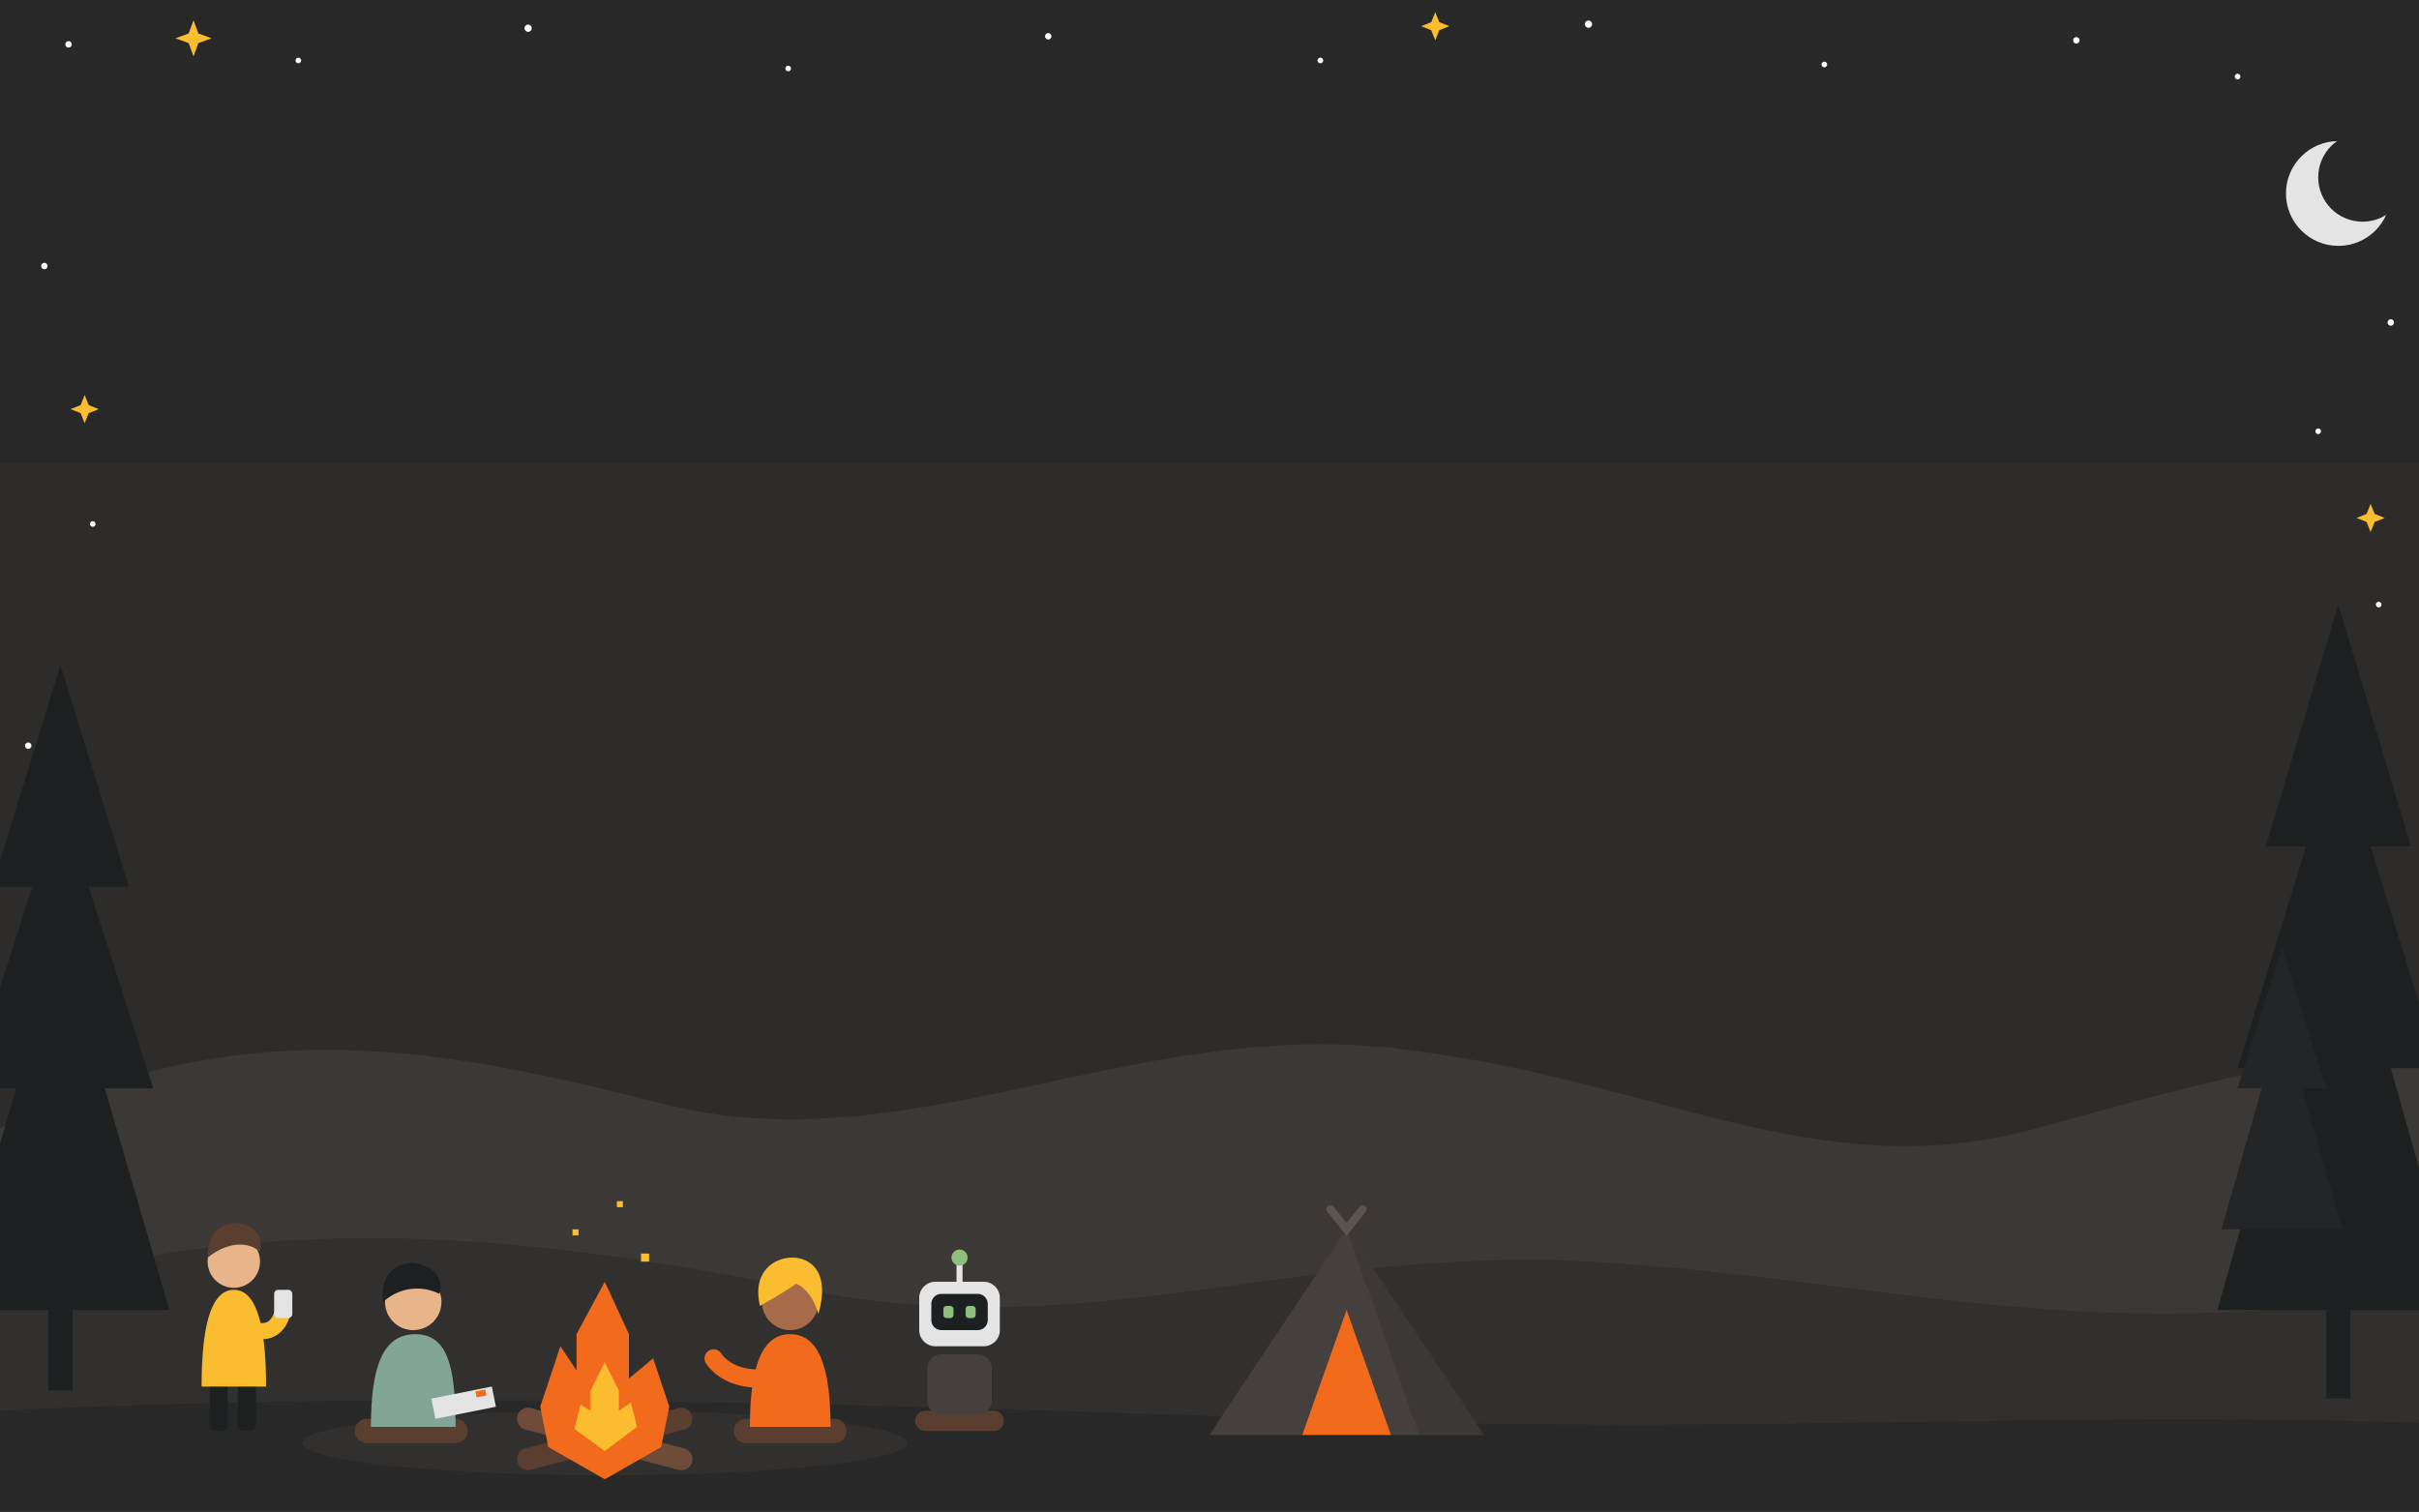
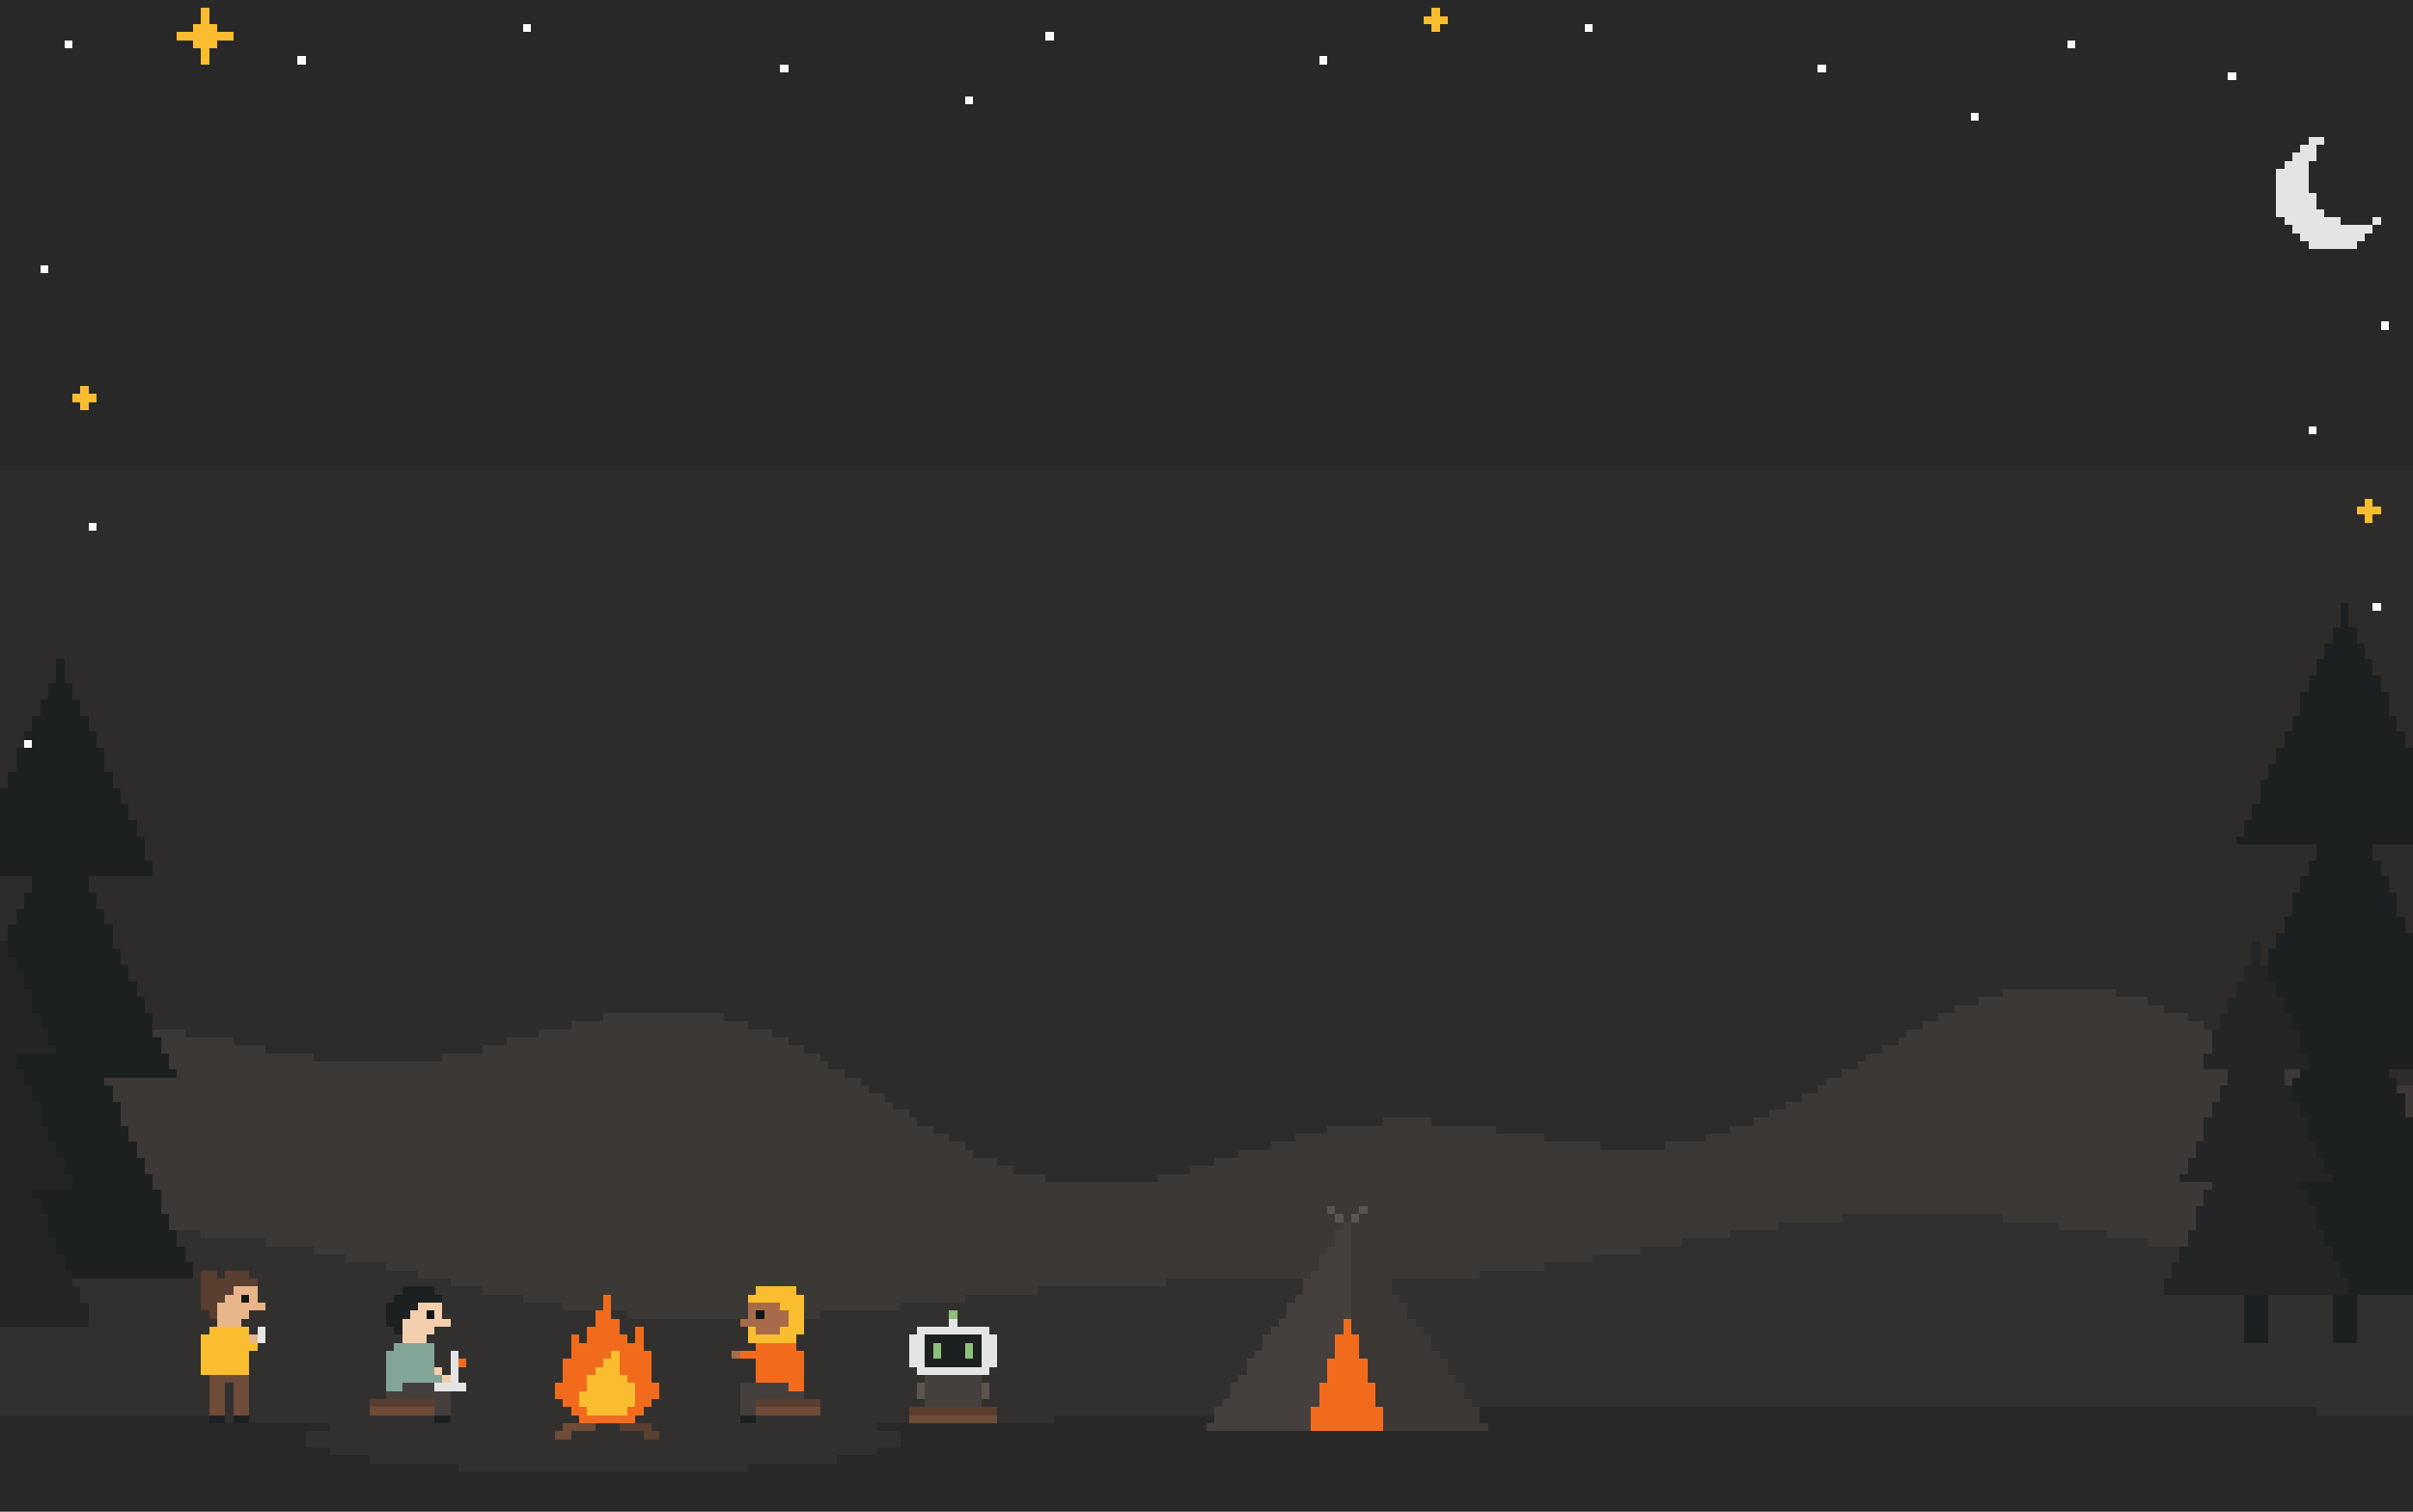
- <svg xmlns="http://www.w3.org/2000/svg" viewBox="0 0 1200 750" preserveAspectRatio="xMidYMid slice" role="img" aria-labelledby="t">
-   <rect width="1200" height="750" fill="#2E2C2B" />
-   <rect y="0" width="1200" height="230" fill="#282828" />
-   <circle cx="1160" cy="96" r="26" fill="#E4E4E4" />
-   <circle cx="1172" cy="88" r="22" fill="#282828" />
-   <g fill="#FFFFFF">
-     <circle cx="34" cy="22" r="1.6" />
-     <circle cx="148" cy="30" r="1.4" />
-     <circle cx="262" cy="14" r="1.8" />
-     <circle cx="391" cy="34" r="1.4" />
-     <circle cx="520" cy="18" r="1.6" />
-     <circle cx="655" cy="30" r="1.4" />
-     <circle cx="788" cy="12" r="1.8" />
-     <circle cx="905" cy="32" r="1.4" />
-     <circle cx="1030" cy="20" r="1.6" />
-     <circle cx="1110" cy="38" r="1.4" />
-     <circle cx="1186" cy="160" r="1.6" />
-     <circle cx="1150" cy="214" r="1.4" />
-     <circle cx="22" cy="132" r="1.6" />
-     <circle cx="46" cy="260" r="1.4" />
-     <circle cx="14" cy="370" r="1.6" />
-     <circle cx="1180" cy="300" r="1.4" />
+ <svg xmlns="http://www.w3.org/2000/svg" viewBox="0 0 300 188" preserveAspectRatio="xMidYMid slice" shape-rendering="crispEdges" role="img" aria-labelledby="t">
+   <style>.tw{animation:tw 7s ease-in-out infinite}.tw1{animation-duration:9s;animation-delay:-3s}.tw2{animation-duration:11s;animation-delay:-6s}@keyframes tw{0%,100%{opacity:1}50%{opacity:.45}}.f{opacity:0;animation:pf 1.2s steps(1,end) infinite}.f0{opacity:1}.f1{animation-delay:-.9s}.f2{animation-delay:-.6s}.f3{animation-delay:-.3s}@keyframes pf{0%{opacity:1}25%{opacity:0}100%{opacity:0}}.em{opacity:0;animation:emy 4.8s steps(8,end) infinite,emo 4.8s linear infinite}.em1{animation-delay:-1.6s}.em2{animation-delay:-3.2s}.em3{animation-delay:-2.4s}@keyframes emy{from{transform:translateY(0)}to{transform:translateY(-8px)}}@keyframes emo{0%{opacity:0}15%{opacity:1}70%{opacity:.8}100%{opacity:0}}.eo{animation:eo 5.6s steps(1,end) infinite}.ec{opacity:0;animation:ec 5.6s steps(1,end) infinite}@keyframes eo{0%{opacity:1}95%{opacity:0}98%{opacity:1}}@keyframes ec{0%{opacity:0}95%{opacity:1}98%{opacity:0}}.pu{animation:pu 3.2s steps(1,end) infinite}@keyframes pu{0%{opacity:1}50%{opacity:.35}}@media (prefers-reduced-motion:reduce){*{animation:none!important}.f,.ec,.wv1,.em{opacity:0}.f0,.eo,.wv0{opacity:1}}</style>
+   <g fill="#F3CFAE">
+     <rect x="52" y="162" width="3" height="1" />
+     <rect x="51" y="163" width="2" height="1" />
+     <rect x="54" y="163" width="1" height="1" />
+     <rect x="50" y="164" width="6" height="1" />
+     <rect x="50" y="165" width="4" height="1" />
+     <rect x="50" y="166" width="3" height="1" />
+     <rect x="54" y="170" width="1" height="1" />
+     <rect x="55" y="171" width="1" height="1" />
+   </g>
+   <g fill="#E8B48A">
+     <rect x="29" y="160" width="3" height="1" />
+     <rect x="28" y="161" width="2" height="1" />
+     <rect x="31" y="161" width="1" height="1" />
+     <rect x="27" y="162" width="6" height="1" />
+     <rect x="27" y="163" width="4" height="1" />
+     <rect x="27" y="164" width="3" height="1" />
+     <rect x="31" y="166" width="1" height="1" />
+   </g>
+   <g fill="#A86B4A">
+     <rect x="93" y="162" width="4" height="1" />
+     <rect x="93" y="163" width="1" height="1" />
+     <rect x="95" y="163" width="3" height="1" />
+     <rect x="92" y="164" width="6" height="1" />
+     <rect x="94" y="165" width="3" height="1" />
+     <rect x="91" y="168" width="1" height="1" />
+   </g>
+   <g fill="#282828">
+     <rect x="0" y="0" width="300" height="17" />
+     <rect x="0" y="17" width="287" height="1" />
+     <rect x="289" y="17" width="11" height="1" />
+     <rect x="0" y="18" width="286" height="1" />
+     <rect x="288" y="18" width="12" height="2" />
+     <rect x="0" y="19" width="285" height="1" />
+     <rect x="0" y="20" width="284" height="1" />
+     <rect x="287" y="20" width="13" height="4" />
+     <rect x="0" y="21" width="283" height="6" />
+     <rect x="288" y="24" width="12" height="2" />
+     <rect x="289" y="26" width="11" height="1" />
+     <rect x="0" y="27" width="284" height="1" />
+     <rect x="291" y="27" width="4" height="1" />
+     <rect x="296" y="27" width="4" height="1" />
+     <rect x="0" y="28" width="285" height="1" />
+     <rect x="295" y="28" width="5" height="1" />
+     <rect x="0" y="29" width="286" height="1" />
+     <rect x="294" y="29" width="6" height="1" />
+     <rect x="0" y="30" width="287" height="1" />
+     <rect x="293" y="30" width="7" height="1" />
+     <rect x="0" y="31" width="300" height="27" />
+     <rect x="184" y="175" width="104" height="1" />
+     <rect x="0" y="176" width="26" height="1" />
+     <rect x="131" y="176" width="20" height="1" />
+     <rect x="184" y="176" width="116" height="1" />
+     <rect x="0" y="177" width="41" height="1" />
+     <rect x="109" y="177" width="41" height="1" />
+     <rect x="185" y="177" width="115" height="1" />
+     <rect x="0" y="178" width="38" height="2" />
+     <rect x="112" y="178" width="188" height="2" />
+     <rect x="0" y="180" width="41" height="1" />
+     <rect x="109" y="180" width="191" height="1" />
+     <rect x="0" y="181" width="46" height="1" />
+     <rect x="104" y="181" width="196" height="1" />
+     <rect x="0" y="182" width="57" height="1" />
+     <rect x="93" y="182" width="207" height="1" />
+     <rect x="0" y="183" width="300" height="5" />
+   </g>
+   <g fill="#1D2021">
+     <rect x="291" y="75" width="1" height="3" />
+     <rect x="290" y="78" width="3" height="2" />
+     <rect x="289" y="80" width="5" height="2" />
+     <rect x="7" y="82" width="1" height="3" />
+     <rect x="288" y="82" width="7" height="2" />
+     <rect x="287" y="84" width="9" height="2" />
+     <rect x="6" y="85" width="3" height="2" />
+     <rect x="286" y="86" width="11" height="3" />
+     <rect x="5" y="87" width="5" height="2" />
+     <rect x="4" y="89" width="7" height="2" />
+     <rect x="285" y="89" width="13" height="2" />
+     <rect x="3" y="91" width="9" height="2" />
+     <rect x="284" y="91" width="15" height="2" />
+     <rect x="2" y="93" width="11" height="3" />
+     <rect x="283" y="93" width="17" height="2" />
+     <rect x="282" y="95" width="18" height="2" />
+     <rect x="1" y="96" width="13" height="2" />
+     <rect x="281" y="97" width="19" height="3" />
+     <rect x="0" y="98" width="15" height="2" />
+     <rect x="0" y="100" width="16" height="2" />
+     <rect x="280" y="100" width="20" height="2" />
+     <rect x="0" y="102" width="17" height="2" />
+     <rect x="279" y="102" width="21" height="2" />
+     <rect x="0" y="104" width="18" height="3" />
+     <rect x="278" y="104" width="22" height="1" />
+     <rect x="288" y="105" width="7" height="2" />
+     <rect x="0" y="107" width="19" height="2" />
+     <rect x="287" y="107" width="9" height="2" />
+     <rect x="4" y="109" width="7" height="2" />
+     <rect x="286" y="109" width="11" height="2" />
+     <rect x="3" y="111" width="9" height="2" />
+     <rect x="285" y="111" width="13" height="3" />
+     <rect x="2" y="113" width="11" height="2" />
+     <rect x="284" y="114" width="15" height="2" />
+     <rect x="1" y="115" width="13" height="3" />
+     <rect x="283" y="116" width="17" height="2" />
+     <rect x="1" y="118" width="14" height="1" />
+     <rect x="282" y="118" width="18" height="4" />
+     <rect x="2" y="119" width="13" height="1" />
+     <rect x="2" y="120" width="14" height="1" />
+     <rect x="3" y="121" width="13" height="1" />
+     <rect x="3" y="122" width="14" height="1" />
+     <rect x="283" y="122" width="17" height="2" />
+     <rect x="4" y="123" width="13" height="1" />
+     <rect x="4" y="124" width="14" height="2" />
+     <rect x="284" y="124" width="16" height="2" />
+     <rect x="5" y="126" width="14" height="2" />
+     <rect x="285" y="126" width="15" height="2" />
+     <rect x="6" y="128" width="13" height="1" />
+     <rect x="286" y="128" width="14" height="3" />
+     <rect x="6" y="129" width="14" height="1" />
+     <rect x="7" y="130" width="13" height="1" />
+     <rect x="2" y="131" width="19" height="2" />
+     <rect x="287" y="131" width="13" height="2" />
+     <rect x="3" y="133" width="19" height="1" />
+     <rect x="286" y="133" width="11" height="1" />
+     <rect x="3" y="134" width="10" height="1" />
+     <rect x="285" y="134" width="13" height="2" />
+     <rect x="4" y="135" width="10" height="2" />
+     <rect x="285" y="136" width="14" height="1" />
+     <rect x="5" y="137" width="10" height="3" />
+     <rect x="286" y="137" width="13" height="2" />
+     <rect x="287" y="139" width="13" height="3" />
+     <rect x="6" y="140" width="10" height="2" />
+     <rect x="7" y="142" width="10" height="2" />
+     <rect x="288" y="142" width="12" height="2" />
+     <rect x="8" y="144" width="10" height="2" />
+     <rect x="289" y="144" width="11" height="2" />
+     <rect x="9" y="146" width="10" height="2" />
+     <rect x="290" y="146" width="10" height="1" />
+     <rect x="286" y="147" width="14" height="1" />
+     <rect x="4" y="148" width="16" height="1" />
+     <rect x="287" y="148" width="13" height="2" />
+     <rect x="5" y="149" width="15" height="2" />
+     <rect x="288" y="150" width="12" height="3" />
+     <rect x="6" y="151" width="15" height="2" />
+     <rect x="6" y="153" width="16" height="1" />
+     <rect x="289" y="153" width="11" height="2" />
+     <rect x="7" y="154" width="15" height="1" />
+     <rect x="7" y="155" width="16" height="1" />
+     <rect x="290" y="155" width="10" height="2" />
+     <rect x="8" y="156" width="15" height="1" />
+     <rect x="8" y="157" width="16" height="1" />
+     <rect x="291" y="157" width="9" height="2" />
+     <rect x="9" y="158" width="15" height="1" />
+     <rect x="292" y="159" width="8" height="2" />
+     <rect x="50" y="160" width="4" height="1" />
+     <rect x="49" y="161" width="6" height="1" />
+     <rect x="279" y="161" width="3" height="6" />
+     <rect x="290" y="161" width="3" height="6" />
+     <rect x="48" y="162" width="4" height="1" />
+     <rect x="48" y="163" width="3" height="1" />
+     <rect x="48" y="164" width="2" height="1" />
+     <rect x="49" y="165" width="1" height="1" />
+     <rect x="115" y="166" width="7" height="4" />
+     <rect x="26" y="176" width="2" height="1" />
+     <rect x="29" y="176" width="2" height="1" />
+     <rect x="54" y="176" width="2" height="1" />
+     <rect x="92" y="176" width="2" height="1" />
+   </g>
+   <g fill="#2E2C2B">
+     <rect x="0" y="58" width="300" height="17" />
+     <rect x="0" y="75" width="291" height="3" />
+     <rect x="292" y="75" width="8" height="3" />
+     <rect x="0" y="78" width="290" height="2" />
+     <rect x="293" y="78" width="7" height="2" />
+     <rect x="0" y="80" width="289" height="2" />
+     <rect x="294" y="80" width="6" height="2" />
+     <rect x="0" y="82" width="7" height="3" />
+     <rect x="8" y="82" width="280" height="2" />
+     <rect x="295" y="82" width="5" height="2" />
+     <rect x="8" y="84" width="279" height="1" />
+     <rect x="296" y="84" width="4" height="2" />
+     <rect x="0" y="85" width="6" height="2" />
+     <rect x="9" y="85" width="278" height="1" />
+     <rect x="9" y="86" width="277" height="1" />
+     <rect x="297" y="86" width="3" height="3" />
+     <rect x="0" y="87" width="5" height="2" />
+     <rect x="10" y="87" width="276" height="2" />
+     <rect x="0" y="89" width="4" height="2" />
+     <rect x="11" y="89" width="274" height="2" />
+     <rect x="298" y="89" width="2" height="2" />
+     <rect x="0" y="91" width="3" height="2" />
+     <rect x="12" y="91" width="272" height="2" />
+     <rect x="299" y="91" width="1" height="2" />
+     <rect x="0" y="93" width="2" height="3" />
+     <rect x="13" y="93" width="270" height="2" />
+     <rect x="13" y="95" width="269" height="1" />
+     <rect x="0" y="96" width="1" height="2" />
+     <rect x="14" y="96" width="268" height="1" />
+     <rect x="14" y="97" width="267" height="1" />
+     <rect x="15" y="98" width="266" height="2" />
+     <rect x="16" y="100" width="264" height="2" />
+     <rect x="17" y="102" width="262" height="2" />
+     <rect x="18" y="104" width="260" height="1" />
+     <rect x="18" y="105" width="270" height="2" />
+     <rect x="295" y="105" width="5" height="2" />
+     <rect x="19" y="107" width="268" height="2" />
+     <rect x="296" y="107" width="4" height="2" />
+     <rect x="0" y="109" width="4" height="2" />
+     <rect x="11" y="109" width="275" height="2" />
+     <rect x="297" y="109" width="3" height="2" />
+     <rect x="0" y="111" width="3" height="2" />
+     <rect x="12" y="111" width="273" height="2" />
+     <rect x="298" y="111" width="2" height="3" />
+     <rect x="0" y="113" width="2" height="2" />
+     <rect x="13" y="113" width="272" height="1" />
+     <rect x="13" y="114" width="271" height="1" />
+     <rect x="299" y="114" width="1" height="2" />
+     <rect x="0" y="115" width="1" height="2" />
+     <rect x="14" y="115" width="270" height="1" />
+     <rect x="14" y="116" width="269" height="1" />
+     <rect x="14" y="117" width="266" height="1" />
+     <rect x="281" y="117" width="2" height="1" />
+     <rect x="15" y="118" width="265" height="2" />
+     <rect x="281" y="118" width="1" height="2" />
+     <rect x="16" y="120" width="263" height="2" />
+     <rect x="17" y="122" width="261" height="1" />
+     <rect x="17" y="123" width="232" height="1" />
+     <rect x="263" y="123" width="15" height="1" />
+     <rect x="18" y="124" width="228" height="1" />
+     <rect x="267" y="124" width="10" height="1" />
+     <rect x="18" y="125" width="225" height="1" />
+     <rect x="269" y="125" width="8" height="1" />
+     <rect x="19" y="126" width="56" height="1" />
+     <rect x="90" y="126" width="151" height="1" />
+     <rect x="272" y="126" width="4" height="1" />
+     <rect x="19" y="127" width="52" height="1" />
+     <rect x="93" y="127" width="146" height="1" />
+     <rect x="274" y="127" width="2" height="1" />
+     <rect x="23" y="128" width="44" height="1" />
+     <rect x="96" y="128" width="141" height="1" />
+     <rect x="29" y="129" width="34" height="1" />
+     <rect x="98" y="129" width="138" height="1" />
+     <rect x="33" y="130" width="27" height="1" />
+     <rect x="100" y="130" width="134" height="1" />
+     <rect x="39" y="131" width="16" height="1" />
+     <rect x="102" y="131" width="130" height="1" />
+     <rect x="103" y="132" width="128" height="1" />
+     <rect x="105" y="133" width="124" height="1" />
+     <rect x="297" y="133" width="3" height="1" />
+     <rect x="107" y="134" width="120" height="1" />
+     <rect x="298" y="134" width="2" height="1" />
+     <rect x="108" y="135" width="118" height="1" />
+     <rect x="110" y="136" width="114" height="1" />
+     <rect x="111" y="137" width="111" height="1" />
+     <rect x="113" y="138" width="107" height="1" />
+     <rect x="114" y="139" width="58" height="1" />
+     <rect x="178" y="139" width="40" height="1" />
+     <rect x="116" y="140" width="49" height="1" />
+     <rect x="186" y="140" width="29" height="1" />
+     <rect x="118" y="141" width="43" height="1" />
+     <rect x="192" y="141" width="20" height="1" />
+     <rect x="120" y="142" width="38" height="1" />
+     <rect x="199" y="142" width="8" height="1" />
+     <rect x="121" y="143" width="33" height="1" />
+     <rect x="124" y="144" width="27" height="1" />
+     <rect x="126" y="145" width="22" height="1" />
+     <rect x="130" y="146" width="14" height="1" />
+   </g>
+   <g fill="#232526">
+     <rect x="0" y="117" width="1" height="2" />
+     <rect x="280" y="117" width="1" height="3" />
+     <rect x="0" y="119" width="2" height="2" />
+     <rect x="279" y="120" width="3" height="2" />
+     <rect x="0" y="121" width="3" height="2" />
+     <rect x="278" y="122" width="5" height="2" />
+     <rect x="0" y="123" width="4" height="3" />
+     <rect x="277" y="124" width="7" height="2" />
+     <rect x="0" y="126" width="5" height="2" />
+     <rect x="276" y="126" width="9" height="2" />
+     <rect x="0" y="128" width="6" height="2" />
+     <rect x="275" y="128" width="11" height="3" />
+     <rect x="0" y="130" width="7" height="1" />
+     <rect x="0" y="131" width="2" height="2" />
+     <rect x="274" y="131" width="13" height="2" />
+     <rect x="0" y="133" width="3" height="2" />
+     <rect x="277" y="133" width="7" height="2" />
+     <rect x="0" y="135" width="4" height="2" />
+     <rect x="276" y="135" width="9" height="2" />
+     <rect x="0" y="137" width="5" height="3" />
+     <rect x="275" y="137" width="11" height="2" />
+     <rect x="274" y="139" width="13" height="3" />
+     <rect x="0" y="140" width="6" height="2" />
+     <rect x="0" y="142" width="7" height="2" />
+     <rect x="273" y="142" width="15" height="2" />
+     <rect x="0" y="144" width="8" height="2" />
+     <rect x="272" y="144" width="17" height="2" />
+     <rect x="0" y="146" width="9" height="2" />
+     <rect x="271" y="146" width="19" height="1" />
+     <rect x="275" y="147" width="11" height="1" />
+     <rect x="0" y="148" width="4" height="1" />
+     <rect x="274" y="148" width="13" height="2" />
+     <rect x="0" y="149" width="5" height="2" />
+     <rect x="273" y="150" width="15" height="3" />
+     <rect x="0" y="151" width="6" height="3" />
+     <rect x="272" y="153" width="17" height="2" />
+     <rect x="0" y="154" width="7" height="2" />
+     <rect x="271" y="155" width="19" height="2" />
+     <rect x="0" y="156" width="8" height="2" />
+     <rect x="270" y="157" width="21" height="2" />
+     <rect x="0" y="158" width="9" height="2" />
+     <rect x="269" y="159" width="23" height="2" />
+     <rect x="0" y="160" width="10" height="2" />
+     <rect x="0" y="162" width="11" height="3" />
+   </g>
+   <g fill="#5A3E30">
+     <rect x="25" y="158" width="2" height="1" />
+     <rect x="28" y="158" width="3" height="1" />
+     <rect x="25" y="159" width="7" height="1" />
+     <rect x="25" y="160" width="4" height="1" />
+     <rect x="25" y="161" width="3" height="1" />
+     <rect x="25" y="162" width="2" height="1" />
+     <rect x="26" y="163" width="1" height="1" />
+     <rect x="69" y="173" width="2" height="1" />
+     <rect x="46" y="174" width="8" height="1" />
+     <rect x="70" y="174" width="4" height="1" />
+     <rect x="94" y="174" width="8" height="1" />
+     <rect x="72" y="175" width="3" height="1" />
+     <rect x="113" y="175" width="11" height="1" />
+     <rect x="75" y="176" width="3" height="1" />
+     <rect x="77" y="177" width="4" height="1" />
+     <rect x="80" y="178" width="2" height="1" />
  </g>
  <g fill="#FABD2F">
-     <path d="M96 10l2.4 6.6 6.6 2.4-6.6 2.4L96 28l-2.4-6.6-6.6-2.4 6.6-2.4z" />
-     <path d="M712 6l2 5 5 2-5 2-2 5-2-5-5-2 5-2z" />
-     <path d="M42 196l2 5 5 2-5 2-2 5-2-5-5-2 5-2z" />
-     <path d="M1176 250l2 5 5 2-5 2-2 5-2-5-5-2 5-2z" />
-   </g>
-   <path d="M0 560 C120 500 220 520 330 548 C450 578 560 506 690 520 C820 534 900 590 1010 560 C1090 538 1150 520 1200 528 V750 H0Z" fill="#3C3836" />
-   <path d="M0 640 C140 600 260 612 400 640 C540 668 640 618 790 626 C930 634 1040 670 1200 640 V750 H0Z" fill="#32302F" />
-   <path d="M0 700 C200 690 420 696 640 704 C860 712 1020 700 1200 706 V750 H0Z" fill="#282828" />
-   <g fill="#1D2021">
-     <path d="M30 330 L64 440 H44 L76 540 H52 L84 650 H-24 L8 540 H-16 L16 440 H-4Z" />
-     <rect x="24" y="650" width="12" height="40" />
-   </g>
-   <g fill="#1D2021">
-     <path d="M1160 300 L1196 420 H1176 L1210 530 H1186 L1220 650 H1100 L1134 530 H1110 L1144 420 H1124Z" />
-     <rect x="1154" y="650" width="12" height="44" />
-     <path d="M1132 470 L1154 540 H1142 L1162 610 H1102 L1122 540 H1110Z" fill="#232526" />
-   </g>
-   <g>
-     <path d="M600 712 L668 610 L736 712Z" fill="#45403D" />
-     <path d="M668 610 L736 712 H704Z" fill="#3C3836" />
-     <path d="M668 650 L690 712 H646Z" fill="#F26B1D" />
-     <path d="M660 600 L668 610 L676 600" fill="none" stroke="#5C544E" stroke-width="4" stroke-linecap="round" />
-   </g>
-   <ellipse cx="300" cy="716" rx="150" ry="16" fill="#32302F" />
-   <g stroke-linecap="round">
-     <path d="M262 724l76-20" stroke="#5A3E30" stroke-width="11" />
-     <path d="M262 704l76 20" stroke="#6E4C39" stroke-width="11" />
-   </g>
-   <path d="M300 636 l12 26 v22 l12-10 l8 24 -4 20 -28 16 -28-16 -4-20 10-30 8 12 v-18z" fill="#F26B1D" />
-   <path d="M300 676 l7 14 v10 l6-4 3 12 -16 12 -15-11 3-12 5 3 v-10z" fill="#FABD2F" />
-   <g fill="#FABD2F">
-     <rect x="318" y="622" width="4" height="4" />
-     <rect x="284" y="610" width="3" height="3" />
-     <rect x="306" y="596" width="3" height="3" />
-   </g>
-   <g>
-     <rect x="176" y="704" width="56" height="12" rx="6" fill="#5A3E30" />
-     <path d="M184 708c0-30 6-46 22-46s20 16 20 46z" fill="#83A598" />
-     <circle cx="205" cy="646" r="14" fill="#E8B48A" />
-     <path d="M190 646c-2-14 8-21 17-19 10 2 13 9 11 15-8-4-19-4-28 4z" fill="#1D2021" />
-     <path d="M214 694 l30 -6 l2 10 -30 6z" fill="#E4E4E4" />
-     <rect x="236" y="690" width="5" height="3" fill="#F26B1D" transform="rotate(-11 238 691)" />
-   </g>
-   <g>
-     <rect x="364" y="704" width="56" height="12" rx="6" fill="#5A3E30" />
-     <path d="M372 708c0-30 6-46 20-46s20 16 20 46z" fill="#F26B1D" />
-     <path d="M376 684c-10 0-18-4-22-10" stroke="#F26B1D" stroke-width="9" stroke-linecap="round" fill="none" />
-     <circle cx="392" cy="646" r="14" fill="#A86B4A" />
-     <path d="M377 648c-4-17 7-24 16-24s19 7 13 28c-2-7-6-13-11-15-6 4-11 7-18 11z" fill="#FABD2F" />
-   </g>
-   <g>
-     <rect x="104" y="680" width="9" height="30" rx="3" fill="#1D2021" />
-     <rect x="118" y="680" width="9" height="30" rx="3" fill="#1D2021" />
-     <path d="M100 688c0-34 6-48 16-48s16 14 16 48z" fill="#FABD2F" />
-     <path d="M126 660c8 2 12 -2 14 -8" stroke="#FABD2F" stroke-width="8" stroke-linecap="round" fill="none" />
-     <rect x="136" y="640" width="9" height="14" rx="2" fill="#E4E4E4" />
-     <circle cx="116" cy="626" r="13" fill="#E8B48A" />
-     <path d="M103 624c0-12 6-17 14-17s14 6 12 14c-6-5-16-5-26 3z" fill="#5A3E30" />
-   </g>
-   <g>
-     <rect x="454" y="700" width="44" height="10" rx="5" fill="#5A3E30" />
-     <rect x="460" y="672" width="32" height="30" rx="7" fill="#45403D" />
-     <rect x="456" y="636" width="40" height="32" rx="8" fill="#E4E4E4" />
-     <rect x="462" y="642" width="28" height="18" rx="5" fill="#1D2021" />
-     <rect x="468" y="648" width="5" height="6" rx="1.5" fill="#8EC07C" />
-     <rect x="479" y="648" width="5" height="6" rx="1.5" fill="#8EC07C" />
-     <path d="M476 636v-10" stroke="#E4E4E4" stroke-width="3" stroke-linecap="round" />
-     <circle cx="476" cy="624" r="4" fill="#8EC07C" />
-   </g>
+     <rect x="94" y="160" width="5" height="1" />
+     <rect x="93" y="161" width="7" height="1" />
+     <rect x="97" y="162" width="3" height="1" />
+     <rect x="98" y="163" width="2" height="2" />
+     <rect x="26" y="165" width="5" height="1" />
+     <rect x="93" y="165" width="1" height="1" />
+     <rect x="97" y="165" width="3" height="1" />
+     <rect x="25" y="166" width="6" height="1" />
+     <rect x="93" y="166" width="6" height="1" />
+     <rect x="25" y="167" width="7" height="1" />
+     <rect x="25" y="168" width="6" height="3" />
+   </g>
+   <g fill="#32302F">
+     <rect x="229" y="151" width="20" height="1" />
+     <rect x="221" y="152" width="35" height="1" />
+     <rect x="22" y="153" width="3" height="1" />
+     <rect x="215" y="153" width="47" height="1" />
+     <rect x="22" y="154" width="11" height="1" />
+     <rect x="209" y="154" width="58" height="1" />
+     <rect x="23" y="155" width="16" height="1" />
+     <rect x="204" y="155" width="67" height="1" />
+     <rect x="23" y="156" width="20" height="1" />
+     <rect x="198" y="156" width="73" height="1" />
+     <rect x="24" y="157" width="24" height="1" />
+     <rect x="192" y="157" width="78" height="1" />
+     <rect x="24" y="158" width="1" height="1" />
+     <rect x="27" y="158" width="1" height="1" />
+     <rect x="31" y="158" width="21" height="1" />
+     <rect x="184" y="158" width="86" height="1" />
+     <rect x="9" y="159" width="16" height="1" />
+     <rect x="32" y="159" width="24" height="1" />
+     <rect x="145" y="159" width="17" height="1" />
+     <rect x="173" y="159" width="96" height="2" />
+     <rect x="10" y="160" width="15" height="2" />
+     <rect x="32" y="160" width="18" height="1" />
+     <rect x="54" y="160" width="6" height="1" />
+     <rect x="129" y="160" width="33" height="1" />
+     <rect x="32" y="161" width="17" height="1" />
+     <rect x="55" y="161" width="10" height="1" />
+     <rect x="120" y="161" width="41" height="1" />
+     <rect x="174" y="161" width="105" height="1" />
+     <rect x="282" y="161" width="8" height="6" />
+     <rect x="293" y="161" width="7" height="6" />
+     <rect x="11" y="162" width="14" height="1" />
+     <rect x="33" y="162" width="15" height="1" />
+     <rect x="55" y="162" width="15" height="1" />
+     <rect x="112" y="162" width="48" height="1" />
+     <rect x="175" y="162" width="104" height="2" />
+     <rect x="11" y="163" width="15" height="1" />
+     <rect x="31" y="163" width="17" height="1" />
+     <rect x="55" y="163" width="23" height="1" />
+     <rect x="102" y="163" width="58" height="1" />
+     <rect x="11" y="164" width="16" height="1" />
+     <rect x="30" y="164" width="18" height="1" />
+     <rect x="56" y="164" width="36" height="1" />
+     <rect x="100" y="164" width="18" height="1" />
+     <rect x="119" y="164" width="40" height="1" />
+     <rect x="176" y="164" width="103" height="1" />
+     <rect x="0" y="165" width="26" height="1" />
+     <rect x="31" y="165" width="1" height="1" />
+     <rect x="33" y="165" width="16" height="1" />
+     <rect x="54" y="165" width="39" height="1" />
+     <rect x="100" y="165" width="14" height="1" />
+     <rect x="123" y="165" width="35" height="1" />
+     <rect x="177" y="165" width="102" height="1" />
+     <rect x="0" y="166" width="25" height="5" />
+     <rect x="33" y="166" width="17" height="1" />
+     <rect x="53" y="166" width="40" height="1" />
+     <rect x="99" y="166" width="14" height="2" />
+     <rect x="124" y="166" width="33" height="2" />
+     <rect x="178" y="166" width="101" height="1" />
+     <rect x="32" y="167" width="17" height="1" />
+     <rect x="54" y="167" width="40" height="1" />
+     <rect x="178" y="167" width="122" height="1" />
+     <rect x="31" y="168" width="17" height="6" />
+     <rect x="54" y="168" width="2" height="2" />
+     <rect x="57" y="168" width="34" height="1" />
+     <rect x="100" y="168" width="13" height="2" />
+     <rect x="124" y="168" width="32" height="1" />
+     <rect x="179" y="168" width="121" height="1" />
+     <rect x="58" y="169" width="36" height="1" />
+     <rect x="124" y="169" width="31" height="1" />
+     <rect x="180" y="169" width="120" height="2" />
+     <rect x="55" y="170" width="1" height="1" />
+     <rect x="57" y="170" width="37" height="2" />
+     <rect x="100" y="170" width="14" height="1" />
+     <rect x="123" y="170" width="32" height="1" />
+     <rect x="0" y="171" width="26" height="5" />
+     <rect x="100" y="171" width="15" height="1" />
+     <rect x="122" y="171" width="32" height="1" />
+     <rect x="181" y="171" width="119" height="1" />
+     <rect x="28" y="172" width="1" height="5" />
+     <rect x="58" y="172" width="34" height="1" />
+     <rect x="100" y="172" width="14" height="2" />
+     <rect x="123" y="172" width="30" height="2" />
+     <rect x="182" y="172" width="118" height="2" />
+     <rect x="56" y="173" width="13" height="1" />
+     <rect x="71" y="173" width="9" height="1" />
+     <rect x="82" y="173" width="10" height="1" />
+     <rect x="31" y="174" width="15" height="2" />
+     <rect x="56" y="174" width="14" height="1" />
+     <rect x="74" y="174" width="3" height="1" />
+     <rect x="81" y="174" width="11" height="1" />
+     <rect x="102" y="174" width="13" height="1" />
+     <rect x="122" y="174" width="30" height="1" />
+     <rect x="183" y="174" width="117" height="1" />
+     <rect x="56" y="175" width="16" height="2" />
+     <rect x="78" y="175" width="14" height="2" />
+     <rect x="102" y="175" width="11" height="1" />
+     <rect x="124" y="175" width="27" height="1" />
+     <rect x="288" y="175" width="12" height="1" />
+     <rect x="31" y="176" width="23" height="1" />
+     <rect x="94" y="176" width="19" height="1" />
+     <rect x="124" y="176" width="7" height="1" />
+     <rect x="41" y="177" width="29" height="1" />
+     <rect x="74" y="177" width="3" height="1" />
+     <rect x="81" y="177" width="28" height="1" />
+     <rect x="38" y="178" width="31" height="1" />
+     <rect x="71" y="178" width="9" height="1" />
+     <rect x="82" y="178" width="30" height="1" />
+     <rect x="38" y="179" width="74" height="1" />
+     <rect x="41" y="180" width="68" height="1" />
+     <rect x="46" y="181" width="58" height="1" />
+     <rect x="57" y="182" width="36" height="1" />
+   </g>
+   <g fill="#E4E4E4">
+     <rect x="287" y="17" width="2" height="1" />
+     <rect x="286" y="18" width="2" height="1" />
+     <rect x="285" y="19" width="3" height="1" />
+     <rect x="284" y="20" width="3" height="1" />
+     <rect x="283" y="21" width="4" height="3" />
+     <rect x="283" y="24" width="5" height="2" />
+     <rect x="283" y="26" width="6" height="1" />
+     <rect x="284" y="27" width="7" height="1" />
+     <rect x="295" y="27" width="1" height="1" />
+     <rect x="285" y="28" width="10" height="1" />
+     <rect x="286" y="29" width="8" height="1" />
+     <rect x="287" y="30" width="6" height="1" />
+     <rect x="118" y="164" width="1" height="1" />
+     <rect x="32" y="165" width="1" height="2" />
+     <rect x="114" y="165" width="9" height="1" />
+     <rect x="113" y="166" width="2" height="4" />
+     <rect x="122" y="166" width="2" height="4" />
+     <rect x="56" y="168" width="1" height="4" />
+     <rect x="114" y="170" width="9" height="1" />
+     <rect x="54" y="172" width="4" height="1" />
+   </g>
+   <g fill="#3C3836">
+     <rect x="249" y="123" width="14" height="1" />
+     <rect x="246" y="124" width="21" height="1" />
+     <rect x="243" y="125" width="26" height="1" />
+     <rect x="75" y="126" width="15" height="1" />
+     <rect x="241" y="126" width="31" height="1" />
+     <rect x="71" y="127" width="22" height="1" />
+     <rect x="239" y="127" width="35" height="1" />
+     <rect x="19" y="128" width="4" height="1" />
+     <rect x="67" y="128" width="29" height="1" />
+     <rect x="237" y="128" width="38" height="1" />
+     <rect x="20" y="129" width="9" height="1" />
+     <rect x="63" y="129" width="35" height="1" />
+     <rect x="236" y="129" width="39" height="1" />
+     <rect x="20" y="130" width="13" height="1" />
+     <rect x="60" y="130" width="40" height="1" />
+     <rect x="234" y="130" width="41" height="1" />
+     <rect x="21" y="131" width="18" height="1" />
+     <rect x="55" y="131" width="47" height="1" />
+     <rect x="232" y="131" width="42" height="1" />
+     <rect x="21" y="132" width="82" height="1" />
+     <rect x="231" y="132" width="43" height="1" />
+     <rect x="22" y="133" width="83" height="1" />
+     <rect x="229" y="133" width="48" height="1" />
+     <rect x="284" y="133" width="2" height="1" />
+     <rect x="13" y="134" width="94" height="1" />
+     <rect x="227" y="134" width="50" height="1" />
+     <rect x="284" y="134" width="1" height="1" />
+     <rect x="14" y="135" width="94" height="1" />
+     <rect x="226" y="135" width="50" height="1" />
+     <rect x="298" y="135" width="2" height="1" />
+     <rect x="14" y="136" width="96" height="1" />
+     <rect x="224" y="136" width="52" height="1" />
+     <rect x="299" y="136" width="1" height="3" />
+     <rect x="15" y="137" width="96" height="1" />
+     <rect x="222" y="137" width="53" height="1" />
+     <rect x="15" y="138" width="98" height="1" />
+     <rect x="220" y="138" width="55" height="1" />
+     <rect x="15" y="139" width="99" height="1" />
+     <rect x="172" y="139" width="6" height="1" />
+     <rect x="218" y="139" width="56" height="1" />
+     <rect x="16" y="140" width="100" height="1" />
+     <rect x="165" y="140" width="21" height="1" />
+     <rect x="215" y="140" width="59" height="1" />
+     <rect x="16" y="141" width="102" height="1" />
+     <rect x="161" y="141" width="31" height="1" />
+     <rect x="212" y="141" width="62" height="1" />
+     <rect x="17" y="142" width="103" height="1" />
+     <rect x="158" y="142" width="41" height="1" />
+     <rect x="207" y="142" width="66" height="1" />
+     <rect x="17" y="143" width="104" height="1" />
+     <rect x="154" y="143" width="119" height="1" />
+     <rect x="18" y="144" width="106" height="1" />
+     <rect x="151" y="144" width="121" height="1" />
+     <rect x="18" y="145" width="108" height="1" />
+     <rect x="148" y="145" width="124" height="1" />
+     <rect x="19" y="146" width="111" height="1" />
+     <rect x="144" y="146" width="127" height="1" />
+     <rect x="19" y="147" width="256" height="1" />
+     <rect x="20" y="148" width="254" height="2" />
+     <rect x="20" y="150" width="145" height="1" />
+     <rect x="166" y="150" width="3" height="1" />
+     <rect x="170" y="150" width="103" height="1" />
+     <rect x="21" y="151" width="145" height="1" />
+     <rect x="167" y="151" width="1" height="1" />
+     <rect x="169" y="151" width="60" height="1" />
+     <rect x="249" y="151" width="24" height="1" />
+     <rect x="21" y="152" width="146" height="1" />
+     <rect x="168" y="152" width="53" height="1" />
+     <rect x="256" y="152" width="17" height="1" />
+     <rect x="25" y="153" width="141" height="1" />
+     <rect x="168" y="153" width="47" height="1" />
+     <rect x="262" y="153" width="10" height="1" />
+     <rect x="33" y="154" width="133" height="1" />
+     <rect x="168" y="154" width="41" height="1" />
+     <rect x="267" y="154" width="5" height="1" />
+     <rect x="39" y="155" width="126" height="1" />
+     <rect x="168" y="155" width="36" height="1" />
+     <rect x="43" y="156" width="121" height="1" />
+     <rect x="168" y="156" width="30" height="1" />
+     <rect x="48" y="157" width="116" height="1" />
+     <rect x="168" y="157" width="24" height="1" />
+     <rect x="52" y="158" width="111" height="1" />
+     <rect x="168" y="158" width="16" height="1" />
+     <rect x="56" y="159" width="89" height="1" />
+     <rect x="168" y="159" width="5" height="2" />
+     <rect x="60" y="160" width="34" height="1" />
+     <rect x="99" y="160" width="30" height="1" />
+     <rect x="65" y="161" width="28" height="1" />
+     <rect x="100" y="161" width="20" height="1" />
+     <rect x="168" y="161" width="6" height="1" />
+     <rect x="70" y="162" width="23" height="1" />
+     <rect x="100" y="162" width="12" height="1" />
+     <rect x="168" y="162" width="7" height="2" />
+     <rect x="78" y="163" width="15" height="1" />
+     <rect x="100" y="163" width="2" height="1" />
+     <rect x="168" y="164" width="8" height="1" />
+     <rect x="168" y="165" width="9" height="1" />
+     <rect x="169" y="166" width="9" height="2" />
+     <rect x="169" y="168" width="10" height="1" />
+     <rect x="170" y="169" width="10" height="2" />
+     <rect x="170" y="171" width="11" height="1" />
+     <rect x="171" y="172" width="11" height="2" />
+     <rect x="171" y="174" width="12" height="1" />
+     <rect x="172" y="175" width="12" height="2" />
+     <rect x="172" y="177" width="13" height="1" />
+   </g>
+   <g fill="#5C544E">
+     <rect x="165" y="150" width="1" height="1" />
+     <rect x="169" y="150" width="1" height="1" />
+     <rect x="166" y="151" width="1" height="1" />
+     <rect x="168" y="151" width="1" height="1" />
+     <rect x="114" y="172" width="1" height="2" />
+     <rect x="122" y="172" width="1" height="2" />
+   </g>
+   <g fill="#45403D">
+     <rect x="167" y="152" width="1" height="1" />
+     <rect x="166" y="153" width="2" height="2" />
+     <rect x="165" y="155" width="3" height="1" />
+     <rect x="164" y="156" width="4" height="2" />
+     <rect x="163" y="158" width="5" height="1" />
+     <rect x="162" y="159" width="6" height="2" />
+     <rect x="161" y="161" width="7" height="1" />
+     <rect x="160" y="162" width="8" height="2" />
+     <rect x="159" y="164" width="8" height="1" />
+     <rect x="158" y="165" width="9" height="1" />
+     <rect x="157" y="166" width="9" height="2" />
+     <rect x="156" y="168" width="10" height="1" />
+     <rect x="155" y="169" width="10" height="2" />
+     <rect x="115" y="171" width="7" height="4" />
+     <rect x="154" y="171" width="11" height="1" />
+     <rect x="50" y="172" width="4" height="1" />
+     <rect x="92" y="172" width="6" height="1" />
+     <rect x="153" y="172" width="11" height="2" />
+     <rect x="48" y="173" width="8" height="1" />
+     <rect x="92" y="173" width="8" height="1" />
+     <rect x="54" y="174" width="2" height="2" />
+     <rect x="92" y="174" width="2" height="2" />
+     <rect x="152" y="174" width="12" height="1" />
+     <rect x="151" y="175" width="12" height="2" />
+     <rect x="150" y="177" width="13" height="1" />
+   </g>
+   <g fill="#12151A">
+     <rect x="30" y="161" width="1" height="1" />
+     <rect x="53" y="163" width="1" height="1" />
+     <rect x="94" y="163" width="1" height="1" />
+   </g>
+   <g fill="#F26B1D">
+     <rect x="167" y="164" width="1" height="2" />
+     <rect x="166" y="166" width="3" height="3" />
+     <rect x="94" y="167" width="5" height="1" />
+     <rect x="92" y="168" width="8" height="1" />
+     <rect x="57" y="169" width="1" height="1" />
+     <rect x="94" y="169" width="6" height="3" />
+     <rect x="165" y="169" width="5" height="3" />
+     <rect x="98" y="172" width="2" height="1" />
+     <rect x="164" y="172" width="7" height="3" />
+     <rect x="163" y="175" width="9" height="3" />
+   </g>
+   <g fill="#83A598">
+     <rect x="49" y="167" width="5" height="1" />
+     <rect x="48" y="168" width="6" height="3" />
+     <rect x="48" y="171" width="7" height="1" />
+     <rect x="48" y="172" width="2" height="1" />
+   </g>
+   <g fill="#6E4C39">
+     <rect x="26" y="171" width="5" height="1" />
+     <rect x="26" y="172" width="2" height="4" />
+     <rect x="29" y="172" width="2" height="4" />
+     <rect x="80" y="173" width="2" height="1" />
+     <rect x="77" y="174" width="4" height="1" />
+     <rect x="46" y="175" width="8" height="1" />
+     <rect x="75" y="175" width="3" height="1" />
+     <rect x="94" y="175" width="8" height="1" />
+     <rect x="72" y="176" width="3" height="1" />
+     <rect x="113" y="176" width="11" height="1" />
+     <rect x="70" y="177" width="4" height="1" />
+     <rect x="69" y="178" width="2" height="1" />
+   </g>
+   <g class="tw tw0">
+     <g fill="#F8FAFC">
+       <rect x="197" y="3" width="1" height="1" />
+       <rect x="8" y="5" width="1" height="1" />
+       <rect x="97" y="8" width="1" height="1" />
+       <rect x="277" y="9" width="1" height="1" />
+       <rect x="5" y="33" width="1" height="1" />
+       <rect x="295" y="75" width="1" height="1" />
+     </g>
+   </g>
+   <g class="tw tw1">
+     <g fill="#F8FAFC">
+       <rect x="130" y="4" width="1" height="1" />
+       <rect x="37" y="7" width="1" height="1" />
+       <rect x="226" y="8" width="1" height="1" />
+       <rect x="120" y="12" width="1" height="1" />
+       <rect x="296" y="40" width="1" height="1" />
+       <rect x="11" y="65" width="1" height="1" />
+     </g>
+   </g>
+   <g class="tw tw2">
+     <g fill="#F8FAFC">
+       <rect x="65" y="3" width="1" height="1" />
+       <rect x="257" y="5" width="1" height="1" />
+       <rect x="164" y="7" width="1" height="1" />
+       <rect x="245" y="14" width="1" height="1" />
+       <rect x="287" y="53" width="1" height="1" />
+       <rect x="3" y="92" width="1" height="1" />
+     </g>
+   </g>
+   <g class="tw tw2">
+     <g fill="#FABD2F">
+       <rect x="25" y="1" width="1" height="2" />
+       <rect x="24" y="3" width="3" height="1" />
+       <rect x="22" y="4" width="7" height="1" />
+       <rect x="24" y="5" width="3" height="1" />
+       <rect x="25" y="6" width="1" height="2" />
+     </g>
+   </g>
+   <g class="tw tw1">
+     <g fill="#FABD2F">
+       <rect x="178" y="1" width="1" height="1" />
+       <rect x="177" y="2" width="3" height="1" />
+       <rect x="178" y="3" width="1" height="1" />
+     </g>
+   </g>
+   <g class="tw tw0">
+     <g fill="#FABD2F">
+       <rect x="10" y="48" width="1" height="1" />
+       <rect x="9" y="49" width="3" height="1" />
+       <rect x="10" y="50" width="1" height="1" />
+     </g>
+   </g>
+   <g class="tw tw1">
+     <g fill="#FABD2F">
+       <rect x="294" y="62" width="1" height="1" />
+       <rect x="293" y="63" width="3" height="1" />
+       <rect x="294" y="64" width="1" height="1" />
+     </g>
+   </g>
+   <g class="f f0">
+     <g fill="#FABD2F">
+       <rect x="76" y="168" width="1" height="1" />
+       <rect x="75" y="169" width="2" height="1" />
+       <rect x="74" y="170" width="3" height="1" />
+       <rect x="73" y="171" width="5" height="1" />
+       <rect x="73" y="172" width="6" height="1" />
+       <rect x="72" y="173" width="7" height="2" />
+       <rect x="73" y="175" width="5" height="1" />
+     </g>
+     <g fill="#F26B1D">
+       <rect x="75" y="161" width="1" height="2" />
+       <rect x="74" y="163" width="2" height="1" />
+       <rect x="74" y="164" width="3" height="1" />
+       <rect x="73" y="165" width="4" height="1" />
+       <rect x="79" y="165" width="1" height="2" />
+       <rect x="71" y="166" width="1" height="1" />
+       <rect x="73" y="166" width="5" height="1" />
+       <rect x="71" y="167" width="9" height="1" />
+       <rect x="71" y="168" width="5" height="1" />
+       <rect x="77" y="168" width="4" height="3" />
+       <rect x="70" y="169" width="5" height="1" />
+       <rect x="70" y="170" width="4" height="1" />
+       <rect x="70" y="171" width="3" height="1" />
+       <rect x="78" y="171" width="3" height="1" />
+       <rect x="69" y="172" width="4" height="1" />
+       <rect x="79" y="172" width="3" height="2" />
+       <rect x="69" y="173" width="3" height="1" />
+       <rect x="70" y="174" width="2" height="1" />
+       <rect x="79" y="174" width="2" height="1" />
+       <rect x="71" y="175" width="2" height="1" />
+       <rect x="78" y="175" width="2" height="1" />
+       <rect x="72" y="176" width="7" height="1" />
+     </g>
+   </g>
+   <g class="f f1">
+     <g fill="#FABD2F">
+       <rect x="76" y="168" width="1" height="1" />
+       <rect x="75" y="169" width="2" height="1" />
+       <rect x="74" y="170" width="3" height="1" />
+       <rect x="73" y="171" width="5" height="1" />
+       <rect x="73" y="172" width="6" height="1" />
+       <rect x="72" y="173" width="7" height="2" />
+       <rect x="73" y="175" width="5" height="1" />
+     </g>
+     <g fill="#F26B1D">
+       <rect x="76" y="161" width="1" height="2" />
+       <rect x="75" y="163" width="2" height="1" />
+       <rect x="75" y="164" width="3" height="1" />
+       <rect x="71" y="165" width="1" height="2" />
+       <rect x="73" y="165" width="4" height="1" />
+       <rect x="79" y="165" width="1" height="2" />
+       <rect x="73" y="166" width="5" height="1" />
+       <rect x="71" y="167" width="9" height="1" />
+       <rect x="71" y="168" width="5" height="1" />
+       <rect x="77" y="168" width="4" height="3" />
+       <rect x="70" y="169" width="5" height="1" />
+       <rect x="70" y="170" width="4" height="1" />
+       <rect x="70" y="171" width="3" height="1" />
+       <rect x="78" y="171" width="3" height="1" />
+       <rect x="69" y="172" width="4" height="1" />
+       <rect x="79" y="172" width="3" height="2" />
+       <rect x="69" y="173" width="3" height="1" />
+       <rect x="70" y="174" width="2" height="1" />
+       <rect x="79" y="174" width="2" height="1" />
+       <rect x="71" y="175" width="2" height="1" />
+       <rect x="78" y="175" width="2" height="1" />
+       <rect x="72" y="176" width="7" height="1" />
+     </g>
+   </g>
+   <g class="f f2">
+     <g fill="#FABD2F">
+       <rect x="76" y="168" width="1" height="1" />
+       <rect x="75" y="169" width="2" height="1" />
+       <rect x="74" y="170" width="3" height="1" />
+       <rect x="73" y="171" width="5" height="1" />
+       <rect x="73" y="172" width="6" height="1" />
+       <rect x="72" y="173" width="7" height="2" />
+       <rect x="73" y="175" width="5" height="1" />
+     </g>
+     <g fill="#F26B1D">
+       <rect x="75" y="160" width="1" height="3" />
+       <rect x="74" y="163" width="2" height="1" />
+       <rect x="74" y="164" width="3" height="1" />
+       <rect x="79" y="164" width="1" height="3" />
+       <rect x="73" y="165" width="4" height="1" />
+       <rect x="71" y="166" width="1" height="1" />
+       <rect x="73" y="166" width="5" height="1" />
+       <rect x="71" y="167" width="9" height="1" />
+       <rect x="71" y="168" width="5" height="1" />
+       <rect x="77" y="168" width="4" height="3" />
+       <rect x="70" y="169" width="5" height="1" />
+       <rect x="70" y="170" width="4" height="1" />
+       <rect x="70" y="171" width="3" height="1" />
+       <rect x="78" y="171" width="3" height="1" />
+       <rect x="69" y="172" width="4" height="1" />
+       <rect x="79" y="172" width="3" height="2" />
+       <rect x="69" y="173" width="3" height="1" />
+       <rect x="70" y="174" width="2" height="1" />
+       <rect x="79" y="174" width="2" height="1" />
+       <rect x="71" y="175" width="2" height="1" />
+       <rect x="78" y="175" width="2" height="1" />
+       <rect x="72" y="176" width="7" height="1" />
+     </g>
+   </g>
+   <g class="f f3">
+     <g fill="#FABD2F">
+       <rect x="76" y="168" width="1" height="1" />
+       <rect x="75" y="169" width="2" height="1" />
+       <rect x="74" y="170" width="3" height="1" />
+       <rect x="73" y="171" width="5" height="1" />
+       <rect x="73" y="172" width="6" height="1" />
+       <rect x="72" y="173" width="7" height="2" />
+       <rect x="73" y="175" width="5" height="1" />
+     </g>
+     <g fill="#F26B1D">
+       <rect x="74" y="161" width="1" height="2" />
+       <rect x="73" y="163" width="2" height="1" />
+       <rect x="73" y="164" width="3" height="1" />
+       <rect x="73" y="165" width="4" height="1" />
+       <rect x="79" y="165" width="1" height="2" />
+       <rect x="71" y="166" width="1" height="1" />
+       <rect x="73" y="166" width="5" height="1" />
+       <rect x="71" y="167" width="9" height="1" />
+       <rect x="71" y="168" width="5" height="1" />
+       <rect x="77" y="168" width="4" height="3" />
+       <rect x="70" y="169" width="5" height="1" />
+       <rect x="70" y="170" width="4" height="1" />
+       <rect x="70" y="171" width="3" height="1" />
+       <rect x="78" y="171" width="3" height="1" />
+       <rect x="69" y="172" width="4" height="1" />
+       <rect x="79" y="172" width="3" height="2" />
+       <rect x="69" y="173" width="3" height="1" />
+       <rect x="70" y="174" width="2" height="1" />
+       <rect x="79" y="174" width="2" height="1" />
+       <rect x="71" y="175" width="2" height="1" />
+       <rect x="78" y="175" width="2" height="1" />
+       <rect x="72" y="176" width="7" height="1" />
+     </g>
+   </g>
+   <g class="eo">
+     <g fill="#8EC07C">
+       <rect x="116" y="167" width="1" height="2" />
+       <rect x="120" y="167" width="1" height="2" />
+     </g>
+   </g>
+   <g class="ec">
+     <g fill="#8EC07C">
+       <rect x="116" y="168" width="1" height="1" />
+       <rect x="120" y="168" width="1" height="1" />
+     </g>
+   </g>
+   <rect class="em em0" x="72" y="163" width="1" height="1" fill="#FABD2F" />
+   <rect class="em em1" x="77" y="165" width="1" height="1" fill="#F26B1D" />
+   <rect class="em em2" x="75" y="161" width="1" height="1" fill="#FABD2F" />
+   <rect class="pu" x="118" y="163" width="1" height="1" fill="#8EC07C" />
</svg>
